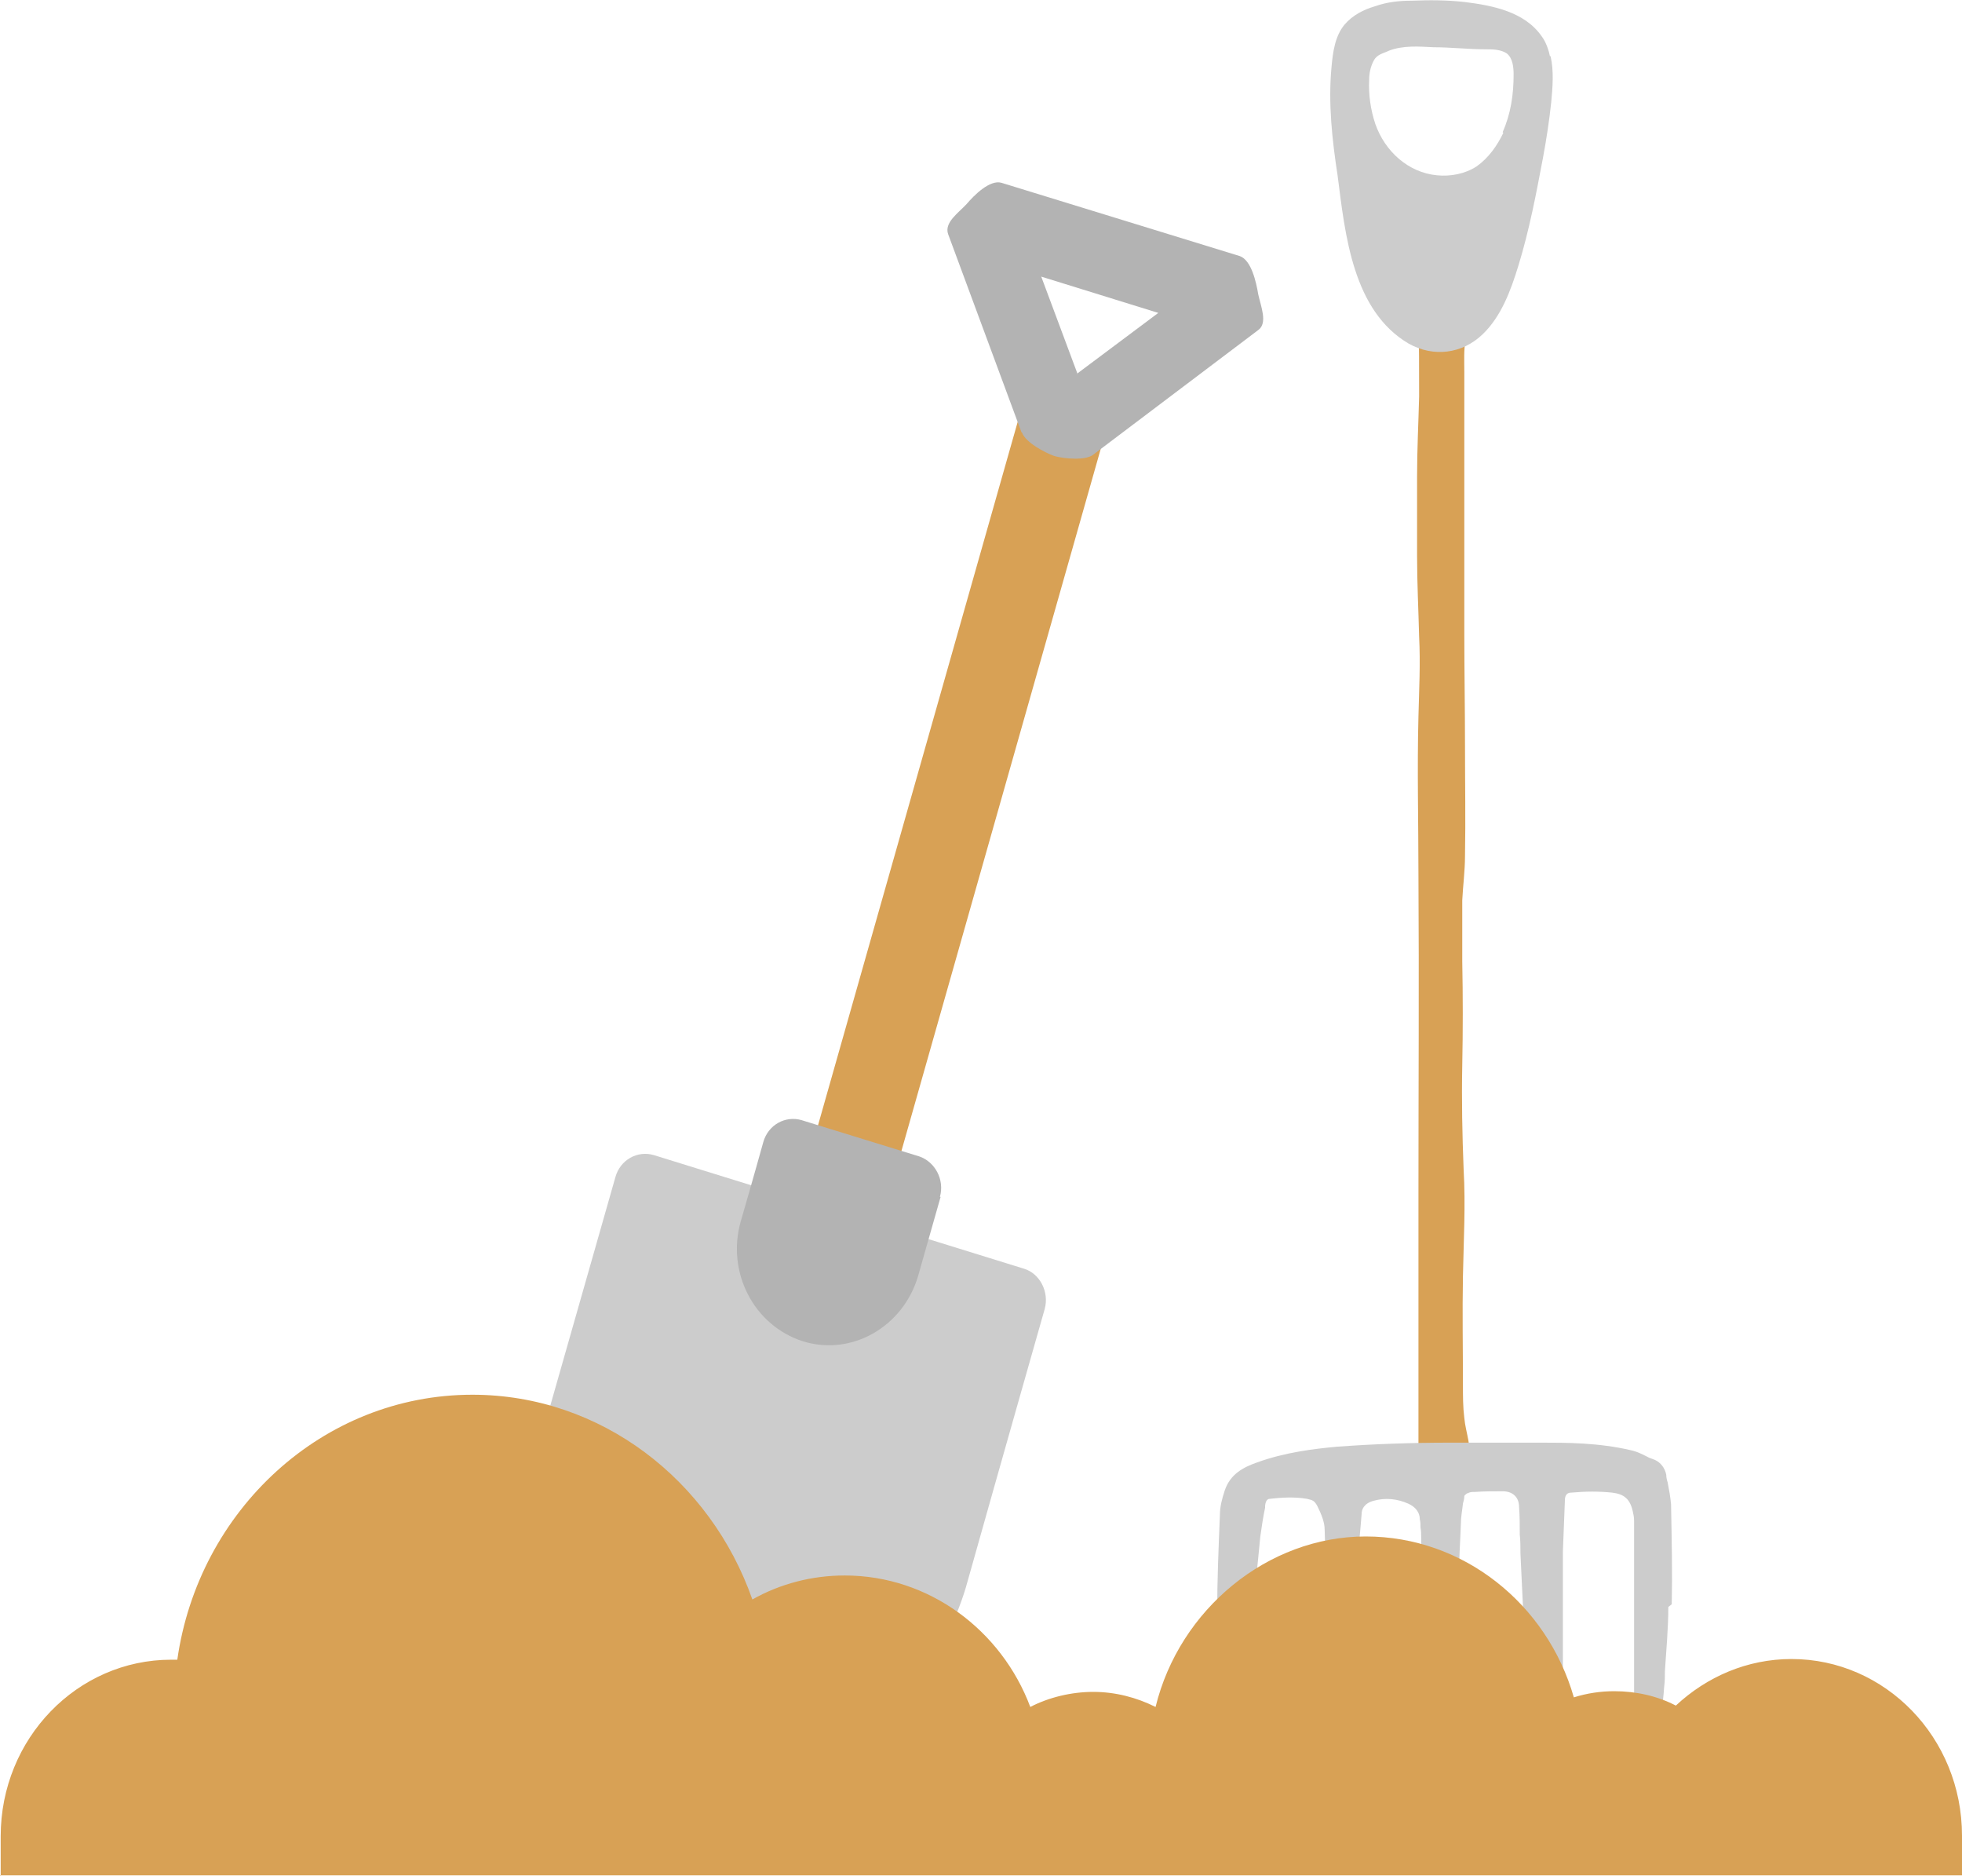
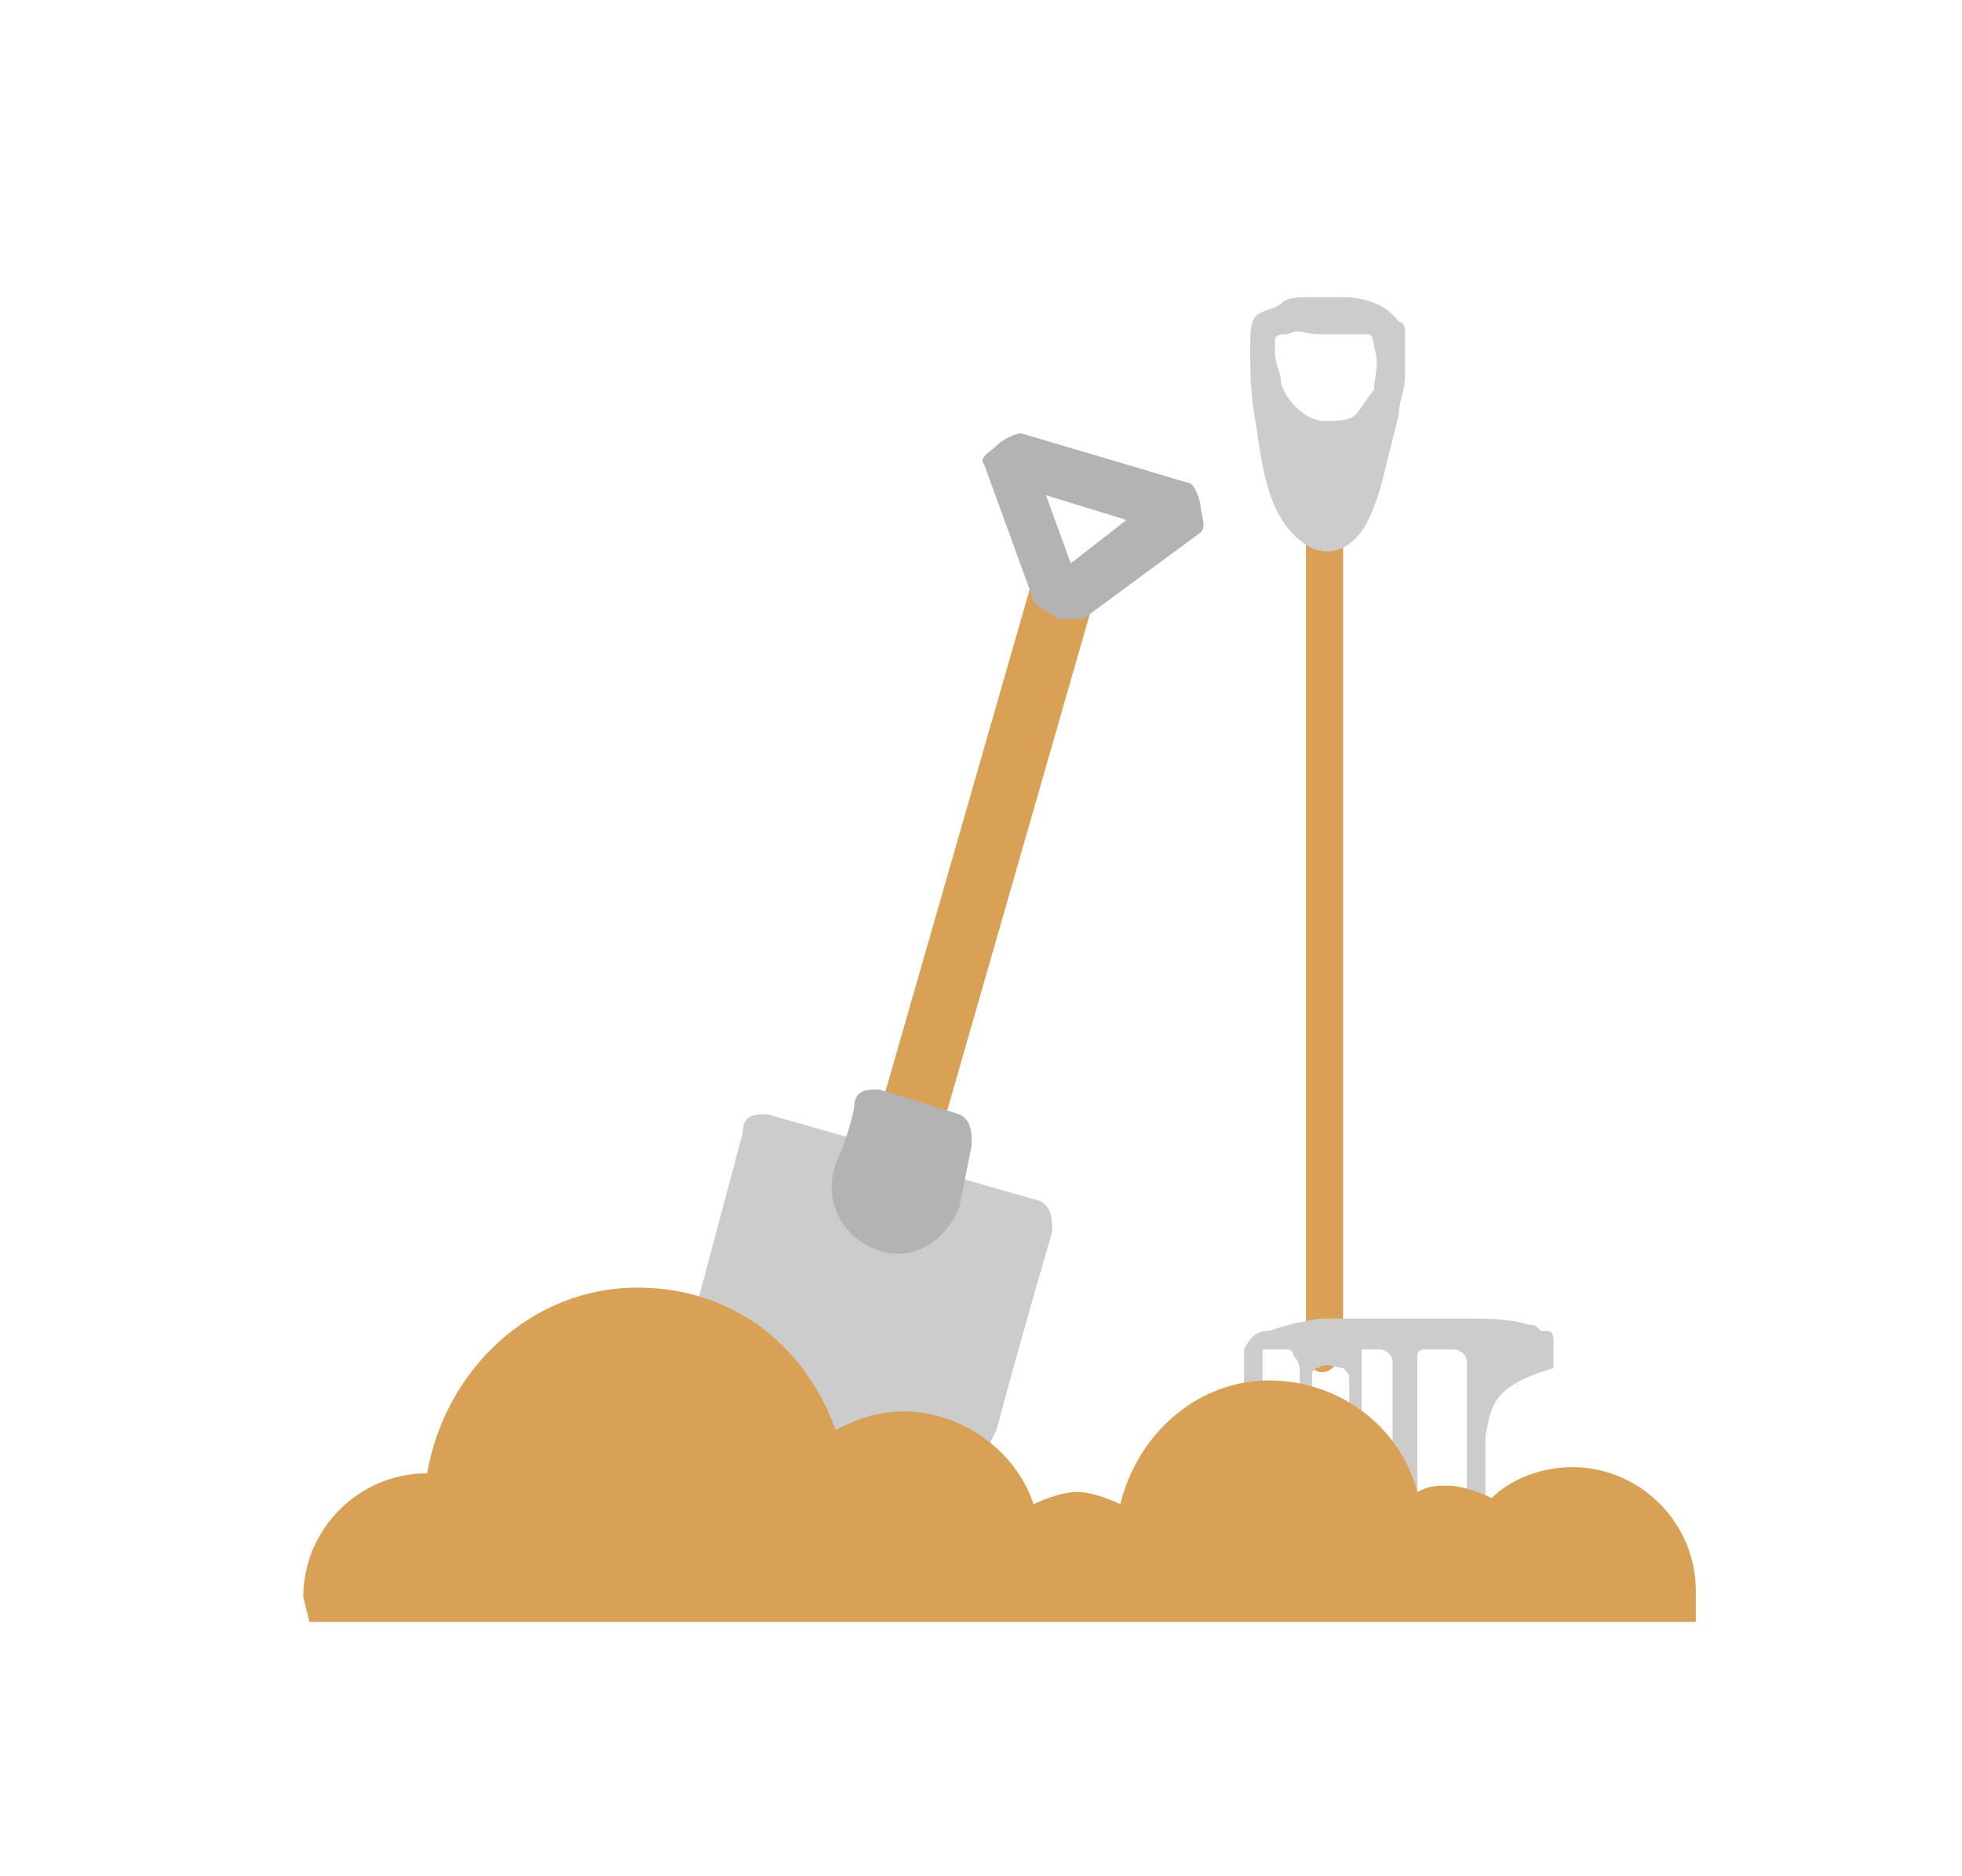
- <svg xmlns="http://www.w3.org/2000/svg" id="a" viewBox="0 0 28.66 27.39">
-   <defs>
-     <style>.b,.c{fill:#d8a155;}.d{fill:#b3b3b3;}.d,.c,.e{fill-rule:evenodd;}.f,.e{fill:#ccc;}</style>
-   </defs>
-   <path class="b" d="M21.41,4.95c-.03,.16-.02,.32-.02,.48,0,.23,0,.45,0,.68,0,1.05,0,2.1,0,3.15,0,.55,.01,1.09,.01,1.64s.01,1.06,0,1.6c0,.22-.03,.44-.04,.65,0,.3,0,.59,0,.89,.01,.51,.01,1.01,0,1.52s0,1.01,.02,1.52c.03,.52,0,1.04-.01,1.56-.01,.53,0,1.06,0,1.59,0,.16,0,.32,.02,.48,.01,.11,.04,.22,.06,.33,.04,.25,0,.49-.08,.73-.08,.22-.32,.31-.52,.17-.05-.04-.11-.1-.13-.16-.02-.08,0-.19,0-.27,0-.19,0-.37,0-.56,0-.38,0-.77,0-1.15,0-.78,0-1.56,0-2.35,0-1.55,.01-3.1,0-4.66,0-.77-.02-1.56,0-2.33,.01-.39,.03-.77,.01-1.16-.01-.4-.03-.79-.03-1.18,0-.39,0-.78,0-1.16,0-.39,.02-.78,.03-1.17,0-.39,0-.77-.01-1.16,0-.1,0-.2,0-.3,0-.07,.05-.13,.08-.19,.06-.12,.13-.24,.21-.35,.06-.07,.15-.13,.24-.09,.11,.05,.16,.2,.21,.3,.08,.21,.09,.41,.03,.62-.03,.11-.06,.22-.08,.33Z" />
-   <path class="f" d="M22.64,.82c-.02-.1-.06-.21-.12-.29-.25-.36-.72-.45-1.12-.5-.26-.03-.52-.03-.78-.02-.18,0-.36,.02-.53,.08-.17,.05-.33,.13-.45,.27-.14,.17-.17,.4-.19,.62-.05,.53,.01,1.07,.09,1.59,.11,.86,.22,1.97,1.04,2.45,.36,.2,.78,.15,1.08-.14,.27-.26,.41-.64,.52-1,.16-.52,.26-1.05,.36-1.58,.05-.27,.09-.53,.12-.81,.02-.22,.04-.45-.01-.67Zm-.68,1.12c-.09,.19-.22,.37-.39,.49-.17,.11-.38,.15-.58,.13-.42-.04-.76-.35-.9-.75-.07-.21-.1-.43-.09-.64,0-.1,.02-.2,.07-.29,.05-.09,.14-.1,.22-.14,.21-.08,.44-.06,.65-.05,.25,0,.51,.03,.76,.03,.1,0,.22,0,.31,.06,.09,.07,.1,.21,.1,.31,0,.29-.04,.57-.16,.84Z" />
-   <path class="f" d="M24.37,23.47c0,.31-.03,.63-.05,.94,0,.07,0,.15-.01,.22-.01,.15-.03,.3-.04,.44,0,.06-.01,.12-.02,.19,0,.02,0,.04,0,.06,0,0,0,.01,0,.02,0,.04-.03,.14-.14,.15-.09,.02-.18-.06-.2-.17-.02-.12-.03-.23-.04-.34,0-.31,0-.62,0-.92v-.76c0-.16,0-.31,0-.47v-.06c0-.19,0-.37,0-.56,0-.05-.01-.1-.02-.14-.04-.18-.13-.25-.3-.27-.19-.02-.38-.02-.6,0q-.08,0-.09,.09c-.01,.25-.02,.51-.03,.77,0,.25,0,.5,0,.75v.58c0,.19,0,.38,0,.57h0c0,.06,0,.19,0,.44,0,.33-.02,.57-.04,.73,0,0,0,.02,0,.02-.02,.09-.05,.19-.14,.21-.04,0-.08,0-.11-.03-.15-.12-.19-.76-.21-1.03-.02-.19-.03-.36-.04-.52-.02-.42-.04-.85-.06-1.27l-.02-.42c0-.09,0-.19-.01-.28,0-.13,0-.27-.01-.4,0-.15-.1-.23-.24-.23-.14,0-.27,0-.41,.01h-.03s-.04,0-.07,.02h-.01s-.04,.03-.04,.04c0,.04-.01,.07-.02,.11-.01,.1-.03,.19-.03,.29-.01,.28-.03,.56-.03,.83v.16c-.01,.44-.02,.88-.02,1.32,0,.34,0,.68-.03,1.02v.1s-.01,.06-.01,.08c0,.09-.06,.16-.15,.17-.09,.02-.16-.04-.19-.13-.02-.06-.03-.12-.04-.18v-.18c-.04-.22-.05-.45-.07-.67,0-.12,0-.25,0-.37,0-.08,0-.17,0-.25-.01-.51-.03-1.06-.04-1.69,0-.05,0-.1-.01-.15,0-.04,0-.08-.01-.12,0-.1-.06-.18-.17-.23-.16-.07-.33-.09-.51-.04-.14,.04-.17,.13-.17,.19-.01,.13-.02,.24-.03,.35,0,.08,0,.16-.02,.26-.02,.28-.04,.57-.06,.85v.09c-.01,.09-.01,.18-.02,.27l-.02,.46c-.01,.25-.02,.5-.03,.75,0,.16-.02,.32-.03,.52,0,.05-.04,.15-.07,.21-.01,.04-.07,.09-.13,.09h-.01c-.06,0-.1-.06-.12-.1-.02-.05-.03-.1-.03-.14v-.11c0-.19-.01-.39-.01-.58,0-.1,0-.19,.01-.28v-.19c.01-.16,.02-.31,.02-.47,0-.26,.01-.52,.02-.78,.01-.33,0-.66-.01-.97,0-.11-.05-.23-.11-.35-.04-.07-.06-.08-.15-.1-.18-.03-.36-.02-.54,0-.01,0-.06,0-.07,.1v.03c-.03,.14-.05,.28-.07,.42-.04,.43-.09,.87-.13,1.32-.01,.19-.03,.4-.04,.59,0,.1,0,.19-.01,.28,0,.19-.03,.33-.05,.49-.01,.1-.03,.21-.04,.35h0c0,.06-.02,.22-.14,.22-.04,0-.13,0-.15-.14,0-.05-.01-.1-.02-.14v-.21c-.02-.28-.04-.56-.04-.85,0-.26-.01-.52-.01-.8,0-.46,.02-.94,.04-1.43,0-.11,.03-.23,.07-.35,.08-.24,.27-.34,.47-.41,.41-.15,.84-.2,1.16-.23,.53-.04,1.1-.06,1.67-.06,.34,0,.68,0,.98,0,.07,0,.15,0,.22,0,.04,0,.09,0,.13,0,.36,0,.83,0,1.3,.11,.1,.02,.19,.07,.27,.11,.03,.01,.05,.02,.08,.03,.09,.04,.15,.12,.17,.22,0,.04,.01,.08,.02,.11,.02,.1,.04,.21,.05,.32,.01,.54,.02,1,.01,1.46Z" />
-   <path class="e" d="M11.7,18.03s.01-.05,.01-.07c.03-.23-.1-.45-.32-.52l-1.84-.57c-.24-.07-.49,.07-.56,.32l-1.08,3.79c-.07,.23,.05,.48,.26,.57,1.07,.45,1.87,1.44,2.1,2.64,.03,.16,.15,.3,.3,.35s.32,.02,.45-.09c.35-.32,.81-.52,1.31-.52,.31,0,.61,.07,.87,.21,.22,.11,.48,.02,.59-.19,.13-.24,.24-.5,.32-.77,.54-1.92,1.15-4.06,1.15-4.06,.07-.25-.07-.52-.3-.59l-1.84-.57-.56,.32s0,.04-.02,.08c-.07,.24-.31,.38-.55,.31-.24-.07-.37-.33-.3-.57l.02-.08Z" />
-   <path class="c" d="M13.04,17.26l3.14-11.06c.07-.25-.24-.57-.48-.64s-.67,.02-.74,.27l-3.14,11.06c-.07,.25,.24,.56,.48,.64s.67-.02,.74-.27Z" />
-   <path class="d" d="M14.93,6.32c.05,.14,.33,.29,.47,.34,.14,.04,.46,.07,.57-.02l2.41-1.82c.14-.1,.04-.34,0-.52-.03-.18-.1-.5-.27-.56l-3.48-1.07c-.17-.05-.4,.18-.51,.31-.12,.13-.33,.27-.27,.44l1.07,2.89Zm.81-.86l-.53-1.42,1.71,.53-1.19,.89Z" />
-   <path class="d" d="M13.73,17.48c.07-.25-.07-.51-.3-.59l-1.72-.53c-.24-.07-.49,.07-.56,.32,0,0-.17,.61-.33,1.16-.21,.74,.19,1.52,.91,1.75,.71,.22,1.46-.21,1.68-.95,.16-.56,.33-1.16,.33-1.16Z" />
-   <path class="c" d="M0,27.39H28.66v-.58c0-1.43-1.12-2.58-2.49-2.58-.65,0-1.24,.26-1.69,.68-.27-.14-.58-.21-.9-.21-.2,0-.4,.03-.59,.09-.39-1.36-1.61-2.35-3.04-2.35s-2.72,1.06-3.07,2.49c-.28-.14-.59-.22-.91-.22s-.65,.08-.92,.22c-.42-1.12-1.48-1.92-2.71-1.92-.48,0-.94,.12-1.35,.35-.61-1.74-2.21-2.99-4.09-2.99-2.19,0-4,1.69-4.31,3.87h-.09c-1.37,0-2.49,1.15-2.49,2.58v.58Z" />
+ <svg xmlns="http://www.w3.org/2000/svg" version="1.1" id="a" x="0px" y="0px" viewBox="0 0 31.7 30.3" style="enable-background:new 0 0 31.7 30.3;" xml:space="preserve">
+   <style type="text/css">
+ 	.st0{fill:#D8A155;}
+ 	.st1{fill:#CCCCCC;}
+ 	.st2{fill-rule:evenodd;clip-rule:evenodd;fill:#CCCCCC;}
+ 	.st3{fill-rule:evenodd;clip-rule:evenodd;fill:#D8A155;}
+ 	.st4{fill-rule:evenodd;clip-rule:evenodd;fill:#B3B3B3;}
+ </style>
+   <path class="st0" d="M21.7,8.7c0,0.1,0,0.3,0,0.4v5.5c0,0.2,0,0.3,0,0.5V17c0,0.4,0,0.8,0,1.2c0,0.4,0,0.8,0,1.2v1.3  c0,0.1,0,0.3,0,0.4c0,0.1,0,0.2,0,0.3c0,0.2,0,0.4-0.1,0.6c-0.1,0.2-0.3,0.2-0.4,0.1c0,0-0.1-0.1-0.1-0.1c0-0.1,0-0.1,0-0.2v-6.8  c0-0.6,0-1.2,0-1.8c0-0.3,0-0.6,0-0.9c0-0.3,0-0.6,0-0.9v-0.9c0-0.3,0-0.6,0-0.9V8.2c0,0,0-0.1,0.1-0.1c0-0.1,0.1-0.2,0.2-0.3  c0,0,0.1-0.1,0.2-0.1c0.1,0,0.1,0.2,0.2,0.2c0.1,0.2,0.1,0.3,0,0.5C21.7,8.5,21.7,8.6,21.7,8.7L21.7,8.7L21.7,8.7z" />
+   <path class="st1" d="M22.7,5.4c0-0.1,0-0.2-0.1-0.2c-0.2-0.3-0.6-0.4-0.9-0.4c-0.2,0-0.4,0-0.6,0c-0.1,0-0.3,0-0.4,0.1  S20.4,5,20.3,5.1c-0.1,0.1-0.1,0.3-0.1,0.5c0,0.4,0,0.8,0.1,1.3c0.1,0.7,0.2,1.5,0.8,1.9c0.3,0.2,0.6,0.1,0.8-0.1  c0.2-0.2,0.3-0.5,0.4-0.8c0.1-0.4,0.2-0.8,0.3-1.2c0-0.2,0.1-0.4,0.1-0.6C22.7,5.8,22.7,5.6,22.7,5.4L22.7,5.4L22.7,5.4z M22.2,6.3  c-0.1,0.1-0.2,0.3-0.3,0.4c-0.1,0.1-0.3,0.1-0.5,0.1c-0.3,0-0.6-0.3-0.7-0.6c0-0.2-0.1-0.3-0.1-0.5c0-0.1,0-0.2,0-0.2  c0-0.1,0.1-0.1,0.2-0.1c0.2-0.1,0.3,0,0.5,0c0.2,0,0.4,0,0.6,0c0.1,0,0.2,0,0.2,0c0.1,0,0.1,0.2,0.1,0.2C22.3,5.9,22.2,6.1,22.2,6.3  L22.2,6.3L22.2,6.3L22.2,6.3z" />
+   <path class="st1" d="M24,23.2c0,0.2,0,0.5,0,0.7v0.2c0,0.1,0,0.2,0,0.3c0,0,0,0.1,0,0.1v0.1c0,0,0,0.1-0.1,0.1c-0.1,0-0.1,0-0.2-0.1  c0-0.1,0-0.2,0-0.3v-2.2c0,0,0-0.1,0-0.1c0-0.1-0.1-0.2-0.2-0.2c-0.1,0-0.3,0-0.5,0c0,0-0.1,0-0.1,0.1c0,0.2,0,0.4,0,0.6V24l0,0v0.3  c0,0.3,0,0.4,0,0.6v0c0,0.1,0,0.1-0.1,0.2c0,0-0.1,0-0.1,0c-0.1-0.1-0.1-0.6-0.2-0.8c0-0.1,0-0.3,0-0.4c0-0.3,0-0.7,0-1l0-0.3V22  c0-0.1-0.1-0.2-0.2-0.2h-0.3c0,0,0,0,0,0l0,0c0,0,0,0,0,0c0,0,0,0,0,0.1c0,0.1,0,0.1,0,0.2c0,0.2,0,0.4,0,0.7V23c0,0.3,0,0.7,0,1  c0,0.3,0,0.5,0,0.8V25c0,0.1,0,0.1-0.1,0.1c-0.1,0-0.1,0-0.1-0.1c0,0,0-0.1,0-0.1v-0.1c0-0.2,0-0.4,0-0.5v-0.5c0-0.4,0-0.8,0-1.3  v-0.2c0-0.1,0-0.1-0.1-0.2c-0.1,0-0.3-0.1-0.4,0c-0.1,0-0.1,0.1-0.1,0.1c0,0.1,0,0.2,0,0.3c0,0.1,0,0.1,0,0.2c0,0.2,0,0.4,0,0.7v0.1  c0,0.1,0,0.1,0,0.2l0,0.4l0,0.6c0,0.1,0,0.3,0,0.4c0,0,0,0.1,0,0.2c0,0,0,0.1-0.1,0.1l0,0c0,0-0.1,0-0.1-0.1c0,0,0-0.1,0-0.1V24  c0-0.1,0-0.2,0-0.4c0-0.2,0-0.4,0-0.6v-0.8c0-0.1,0-0.2-0.1-0.3c0,0,0-0.1-0.1-0.1c-0.1,0-0.3,0-0.4,0c0,0,0,0,0,0.1v0  c0,0.1,0,0.2,0,0.3c0,0.3-0.1,0.7-0.1,1c0,0.1,0,0.3,0,0.5V24c0,0.1,0,0.3,0,0.4c0,0.1,0,0.2,0,0.3l0,0c0,0,0,0.2-0.1,0.2  c0,0-0.1,0-0.1-0.1c0,0,0-0.1,0-0.1v-0.2c0-0.2,0-0.4,0-0.7v-0.6c0-0.4,0-0.7,0-1.1c0-0.1,0-0.2,0-0.3c0.1-0.2,0.2-0.3,0.4-0.3  c0.3-0.1,0.7-0.2,0.9-0.2c0.4,0,0.9,0,1.3,0h1c0.3,0,0.7,0,1,0.1c0.1,0,0.1,0,0.2,0.1c0,0,0,0,0.1,0c0.1,0,0.1,0.1,0.1,0.2  c0,0,0,0.1,0,0.1c0,0.1,0,0.2,0,0.3C24.1,22.4,24.1,22.7,24,23.2L24,23.2L24,23.2L24,23.2z" />
+   <path class="st2" d="M14.1,18.9L14.1,18.9c0-0.2-0.1-0.4-0.3-0.5L12.4,18c-0.2,0-0.4,0-0.4,0.3l-0.8,3c0,0.2,0,0.4,0.2,0.4  c0.8,0.4,1.5,1.1,1.6,2.1c0,0.1,0.1,0.2,0.2,0.3c0.1,0,0.3,0,0.4-0.1c0.3-0.3,0.6-0.4,1-0.4c0.2,0,0.5,0,0.7,0.2  c0.2,0.1,0.4,0,0.5-0.1c0.1-0.2,0.2-0.4,0.3-0.6c0.4-1.5,0.9-3.2,0.9-3.2c0-0.2,0-0.4-0.2-0.5l-1.4-0.4l-0.4,0.3c0,0,0,0,0,0.1  c0,0.2-0.2,0.3-0.4,0.2C14.2,19.4,14.1,19.1,14.1,18.9L14.1,18.9L14.1,18.9L14.1,18.9z" />
+   <path class="st3" d="M15.2,18.3l2.5-8.7c0-0.2-0.2-0.4-0.4-0.5c-0.2-0.1-0.5,0-0.6,0.2L14.2,18c0,0.2,0.2,0.4,0.4,0.5  S15.1,18.5,15.2,18.3z" />
+   <path class="st4" d="M16.7,9.7c0,0.1,0.3,0.2,0.4,0.3c0.1,0,0.4,0,0.4,0l1.9-1.4c0.1-0.1,0-0.3,0-0.4c0-0.1-0.1-0.4-0.2-0.4  l-2.7-0.8c-0.1,0-0.3,0.1-0.4,0.2c-0.1,0.1-0.3,0.2-0.2,0.3L16.7,9.7L16.7,9.7L16.7,9.7z M17.3,9.1L16.9,8l1.3,0.4L17.3,9.1  L17.3,9.1z" />
+   <path class="st4" d="M15.7,18.5c0-0.2,0-0.4-0.2-0.5l-1.3-0.4c-0.2,0-0.4,0-0.4,0.3c0,0-0.1,0.5-0.3,0.9c-0.2,0.6,0.1,1.2,0.7,1.4  c0.6,0.2,1.1-0.2,1.3-0.7C15.6,19,15.7,18.5,15.7,18.5L15.7,18.5L15.7,18.5z" />
+   <path class="st3" d="M5,26.2h22.4v-0.5c0-1.1-0.9-2-2-2c-0.5,0-1,0.2-1.3,0.5c-0.2-0.1-0.5-0.2-0.7-0.2c-0.2,0-0.3,0-0.5,0.1  c-0.3-1.1-1.3-1.8-2.4-1.8c-1.1,0-2.1,0.8-2.4,2c-0.2-0.1-0.5-0.2-0.7-0.2s-0.5,0.1-0.7,0.2c-0.3-0.9-1.2-1.5-2.1-1.5  c-0.4,0-0.7,0.1-1.1,0.3c-0.5-1.4-1.7-2.3-3.2-2.3c-1.7,0-3.1,1.3-3.4,3H6.9c-1.1,0-2,0.9-2,2L5,26.2L5,26.2L5,26.2z" />
</svg>
